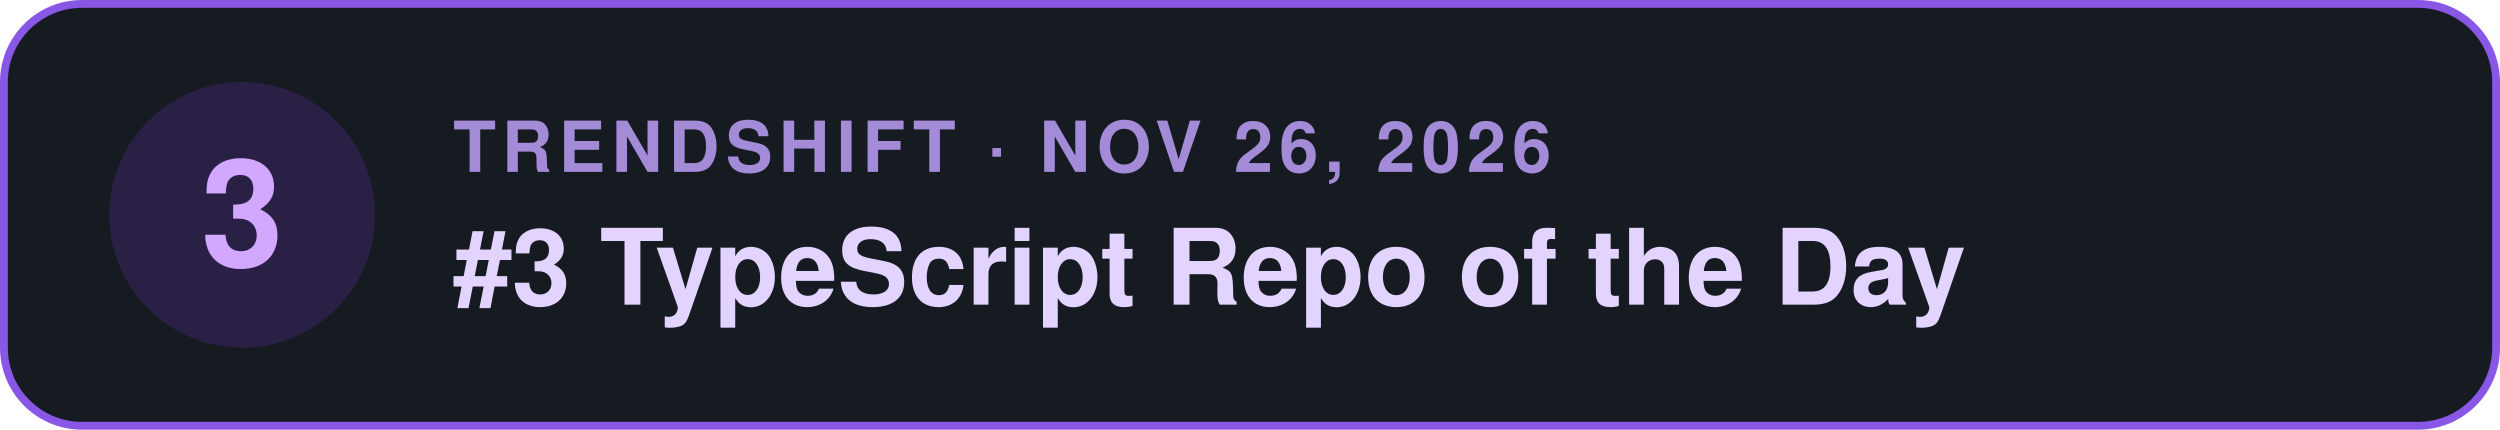
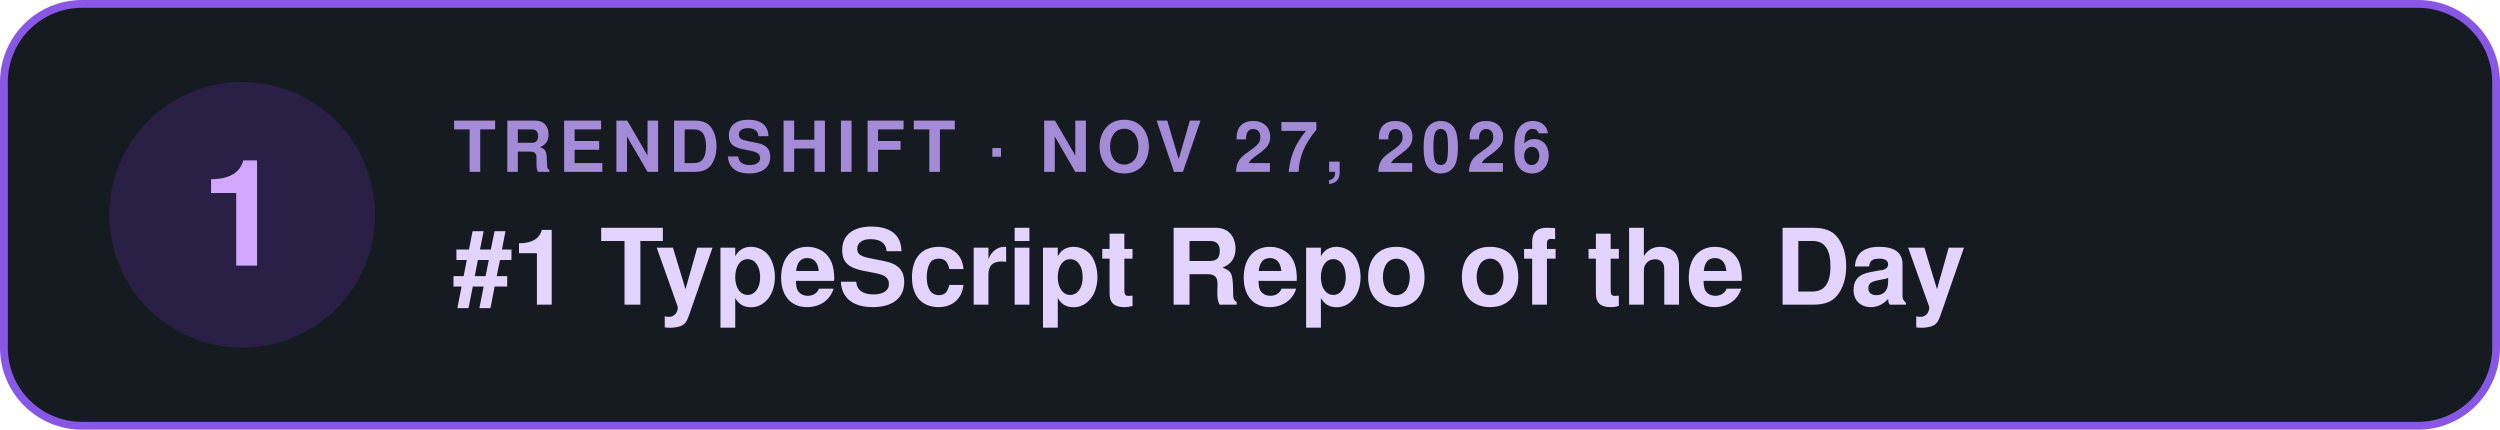
- <svg xmlns="http://www.w3.org/2000/svg" width="320" height="55" viewBox="0 0 320 55" role="img" aria-label="TRENDSHIFT · NOV 26, 2026 #3 TypeScript Repo of the Day">
+ <svg xmlns="http://www.w3.org/2000/svg" width="320" height="55" viewBox="0 0 320 55" role="img" aria-label="TRENDSHIFT · NOV 27, 2026 #1 TypeScript Repo of the Day">
  <rect x="0.5" y="0.5" width="319" height="54" rx="10" fill="#161B22" stroke="#8957E5" />
  <circle cx="31" cy="27.5" r="17" fill="#2A1F45" />
-   <text x="31" y="34" text-anchor="middle" font-family="-apple-system,BlinkMacSystemFont,'Segoe UI','PingFang SC','Microsoft YaHei','Noto Sans SC',Helvetica,Arial,sans-serif" font-size="19" font-weight="700" fill="#D2A8FF">3</text>
-   <text x="58" y="22" font-family="-apple-system,BlinkMacSystemFont,'Segoe UI','PingFang SC','Microsoft YaHei','Noto Sans SC',Helvetica,Arial,sans-serif" font-size="9" font-weight="600" letter-spacing="0.8" fill="#A38BD8">TRENDSHIFT · NOV 26, 2026</text>
-   <text x="58" y="39" font-family="-apple-system,BlinkMacSystemFont,'Segoe UI','PingFang SC','Microsoft YaHei','Noto Sans SC',Helvetica,Arial,sans-serif" font-size="13.5" font-weight="700" fill="#E2D4FF">#3 TypeScript Repo of the Day</text>
+   <text x="31" y="34" text-anchor="middle" font-family="-apple-system,BlinkMacSystemFont,'Segoe UI','PingFang SC','Microsoft YaHei','Noto Sans SC',Helvetica,Arial,sans-serif" font-size="19" font-weight="700" fill="#D2A8FF">1</text>
+   <text x="58" y="22" font-family="-apple-system,BlinkMacSystemFont,'Segoe UI','PingFang SC','Microsoft YaHei','Noto Sans SC',Helvetica,Arial,sans-serif" font-size="9" font-weight="600" letter-spacing="0.8" fill="#A38BD8">TRENDSHIFT · NOV 27, 2026</text>
+   <text x="58" y="39" font-family="-apple-system,BlinkMacSystemFont,'Segoe UI','PingFang SC','Microsoft YaHei','Noto Sans SC',Helvetica,Arial,sans-serif" font-size="13.5" font-weight="700" fill="#E2D4FF">#1 TypeScript Repo of the Day</text>
</svg>
